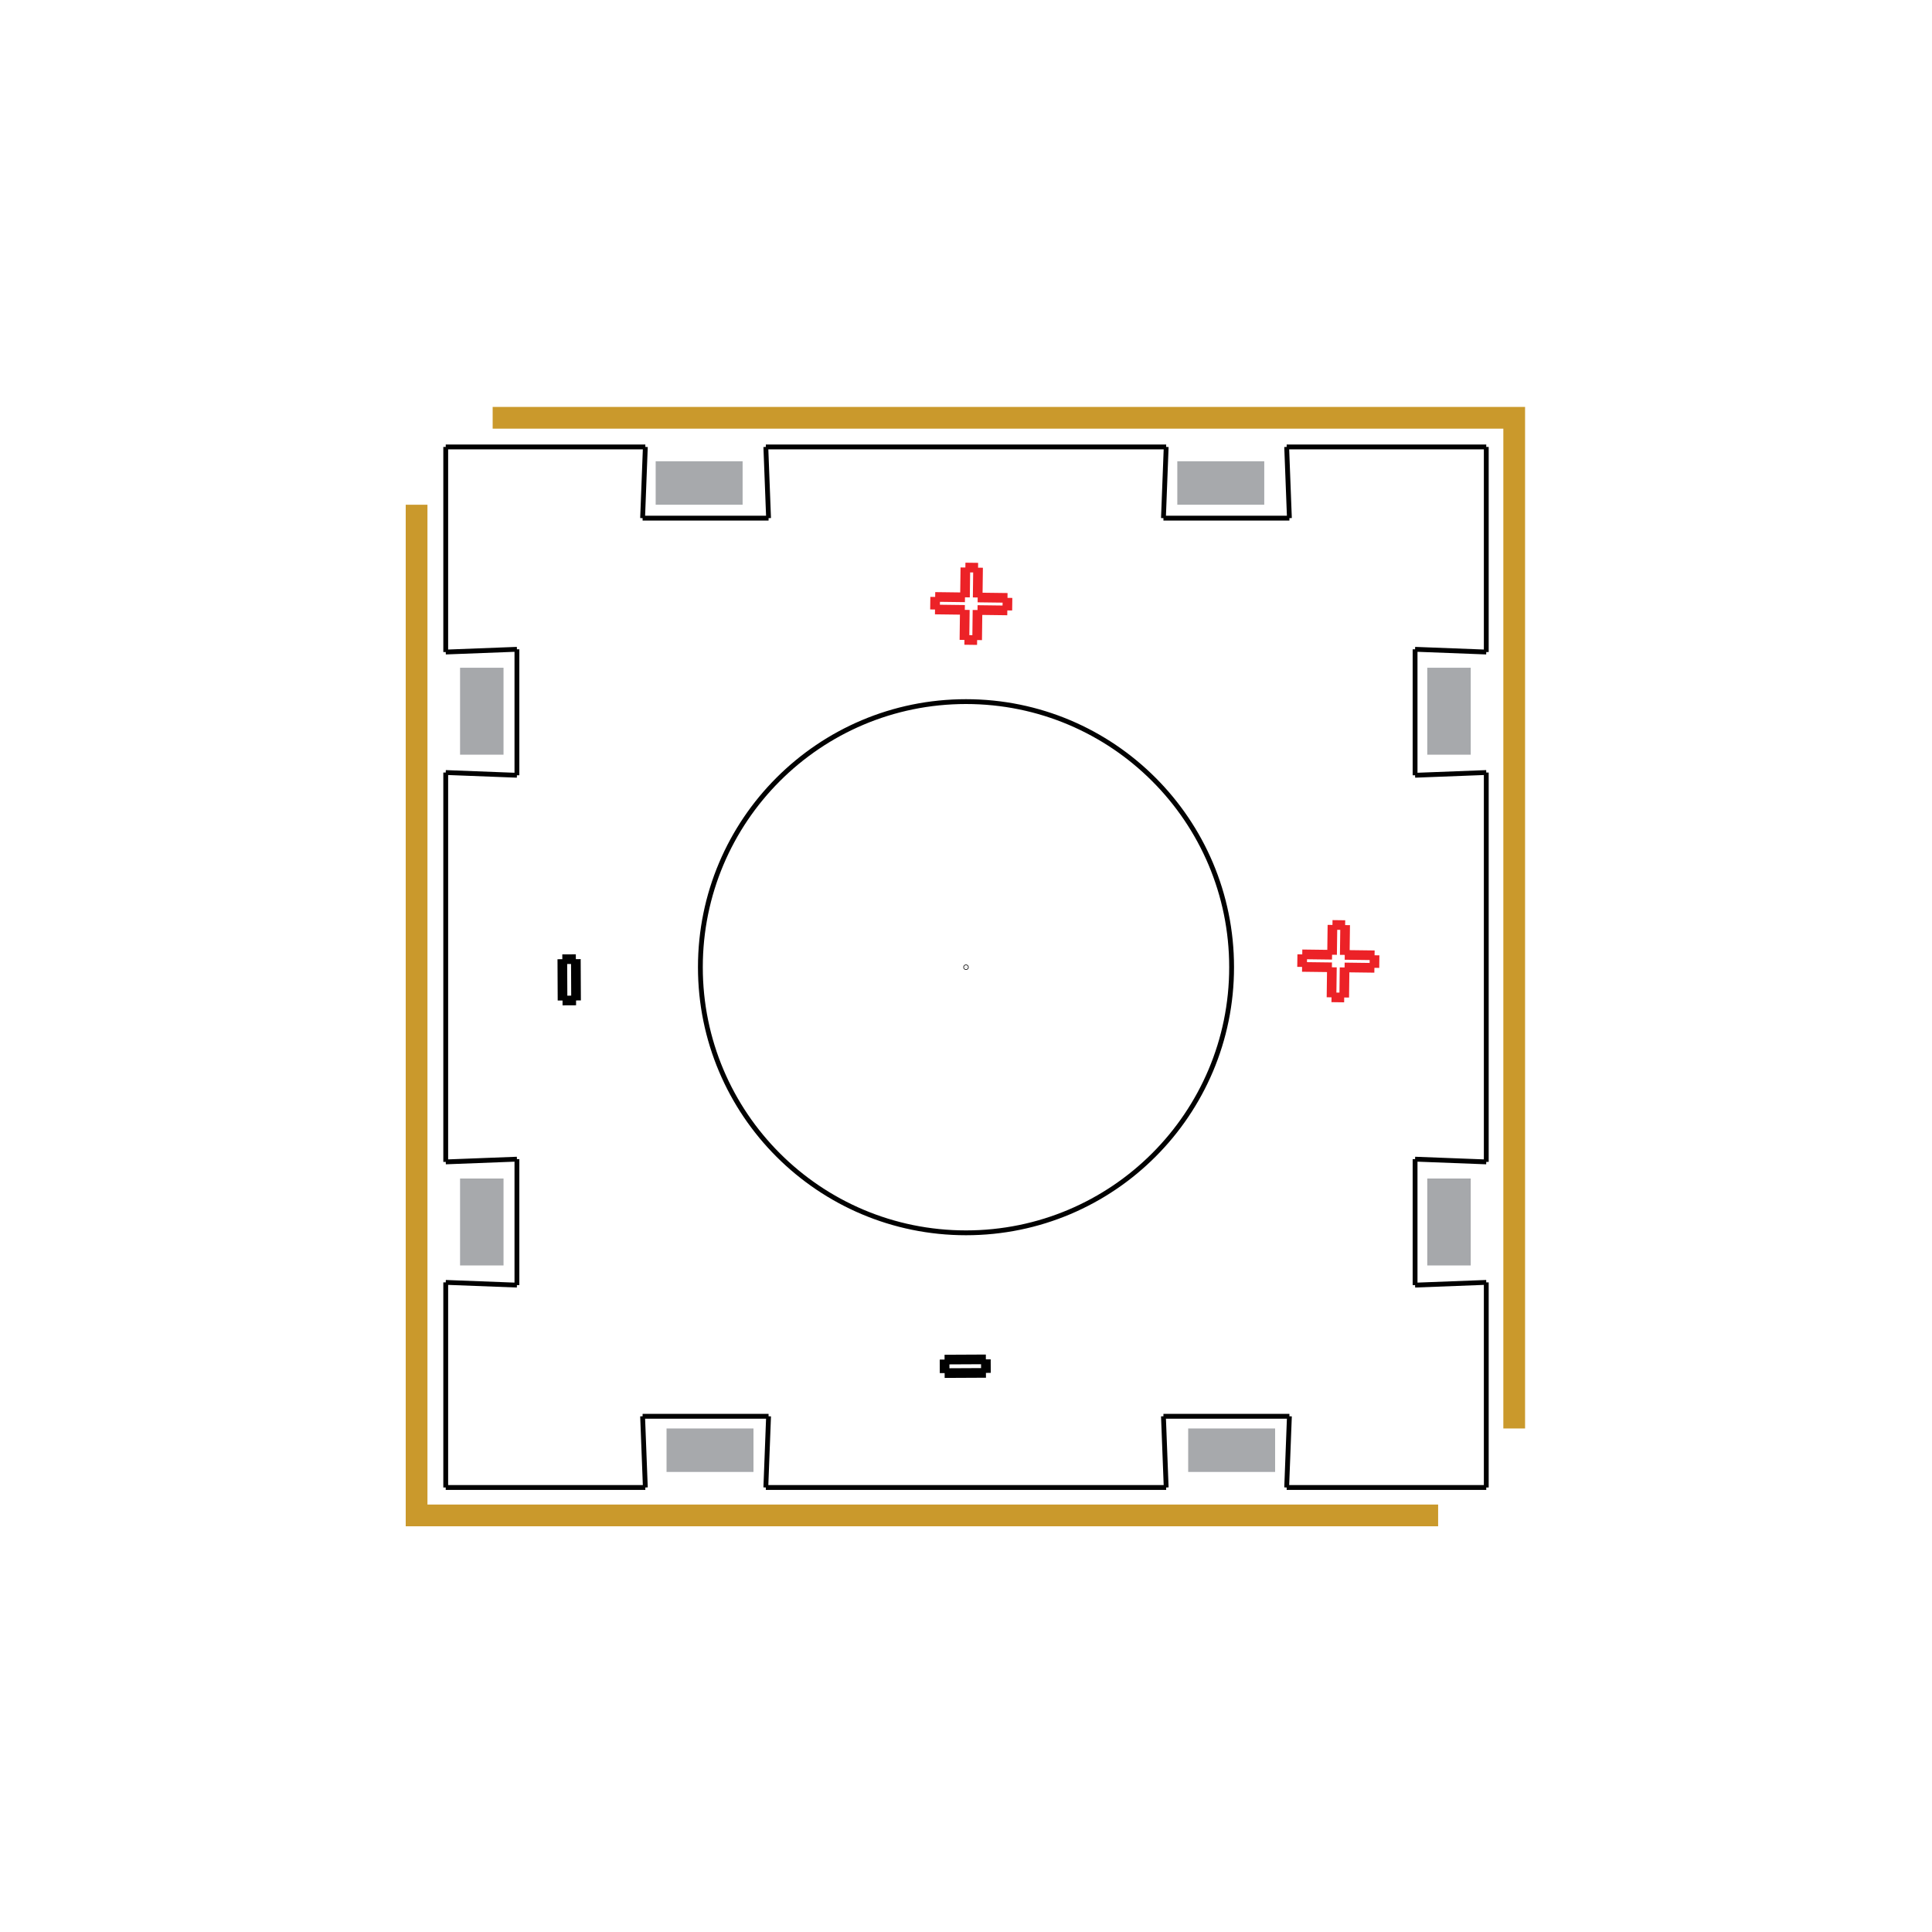
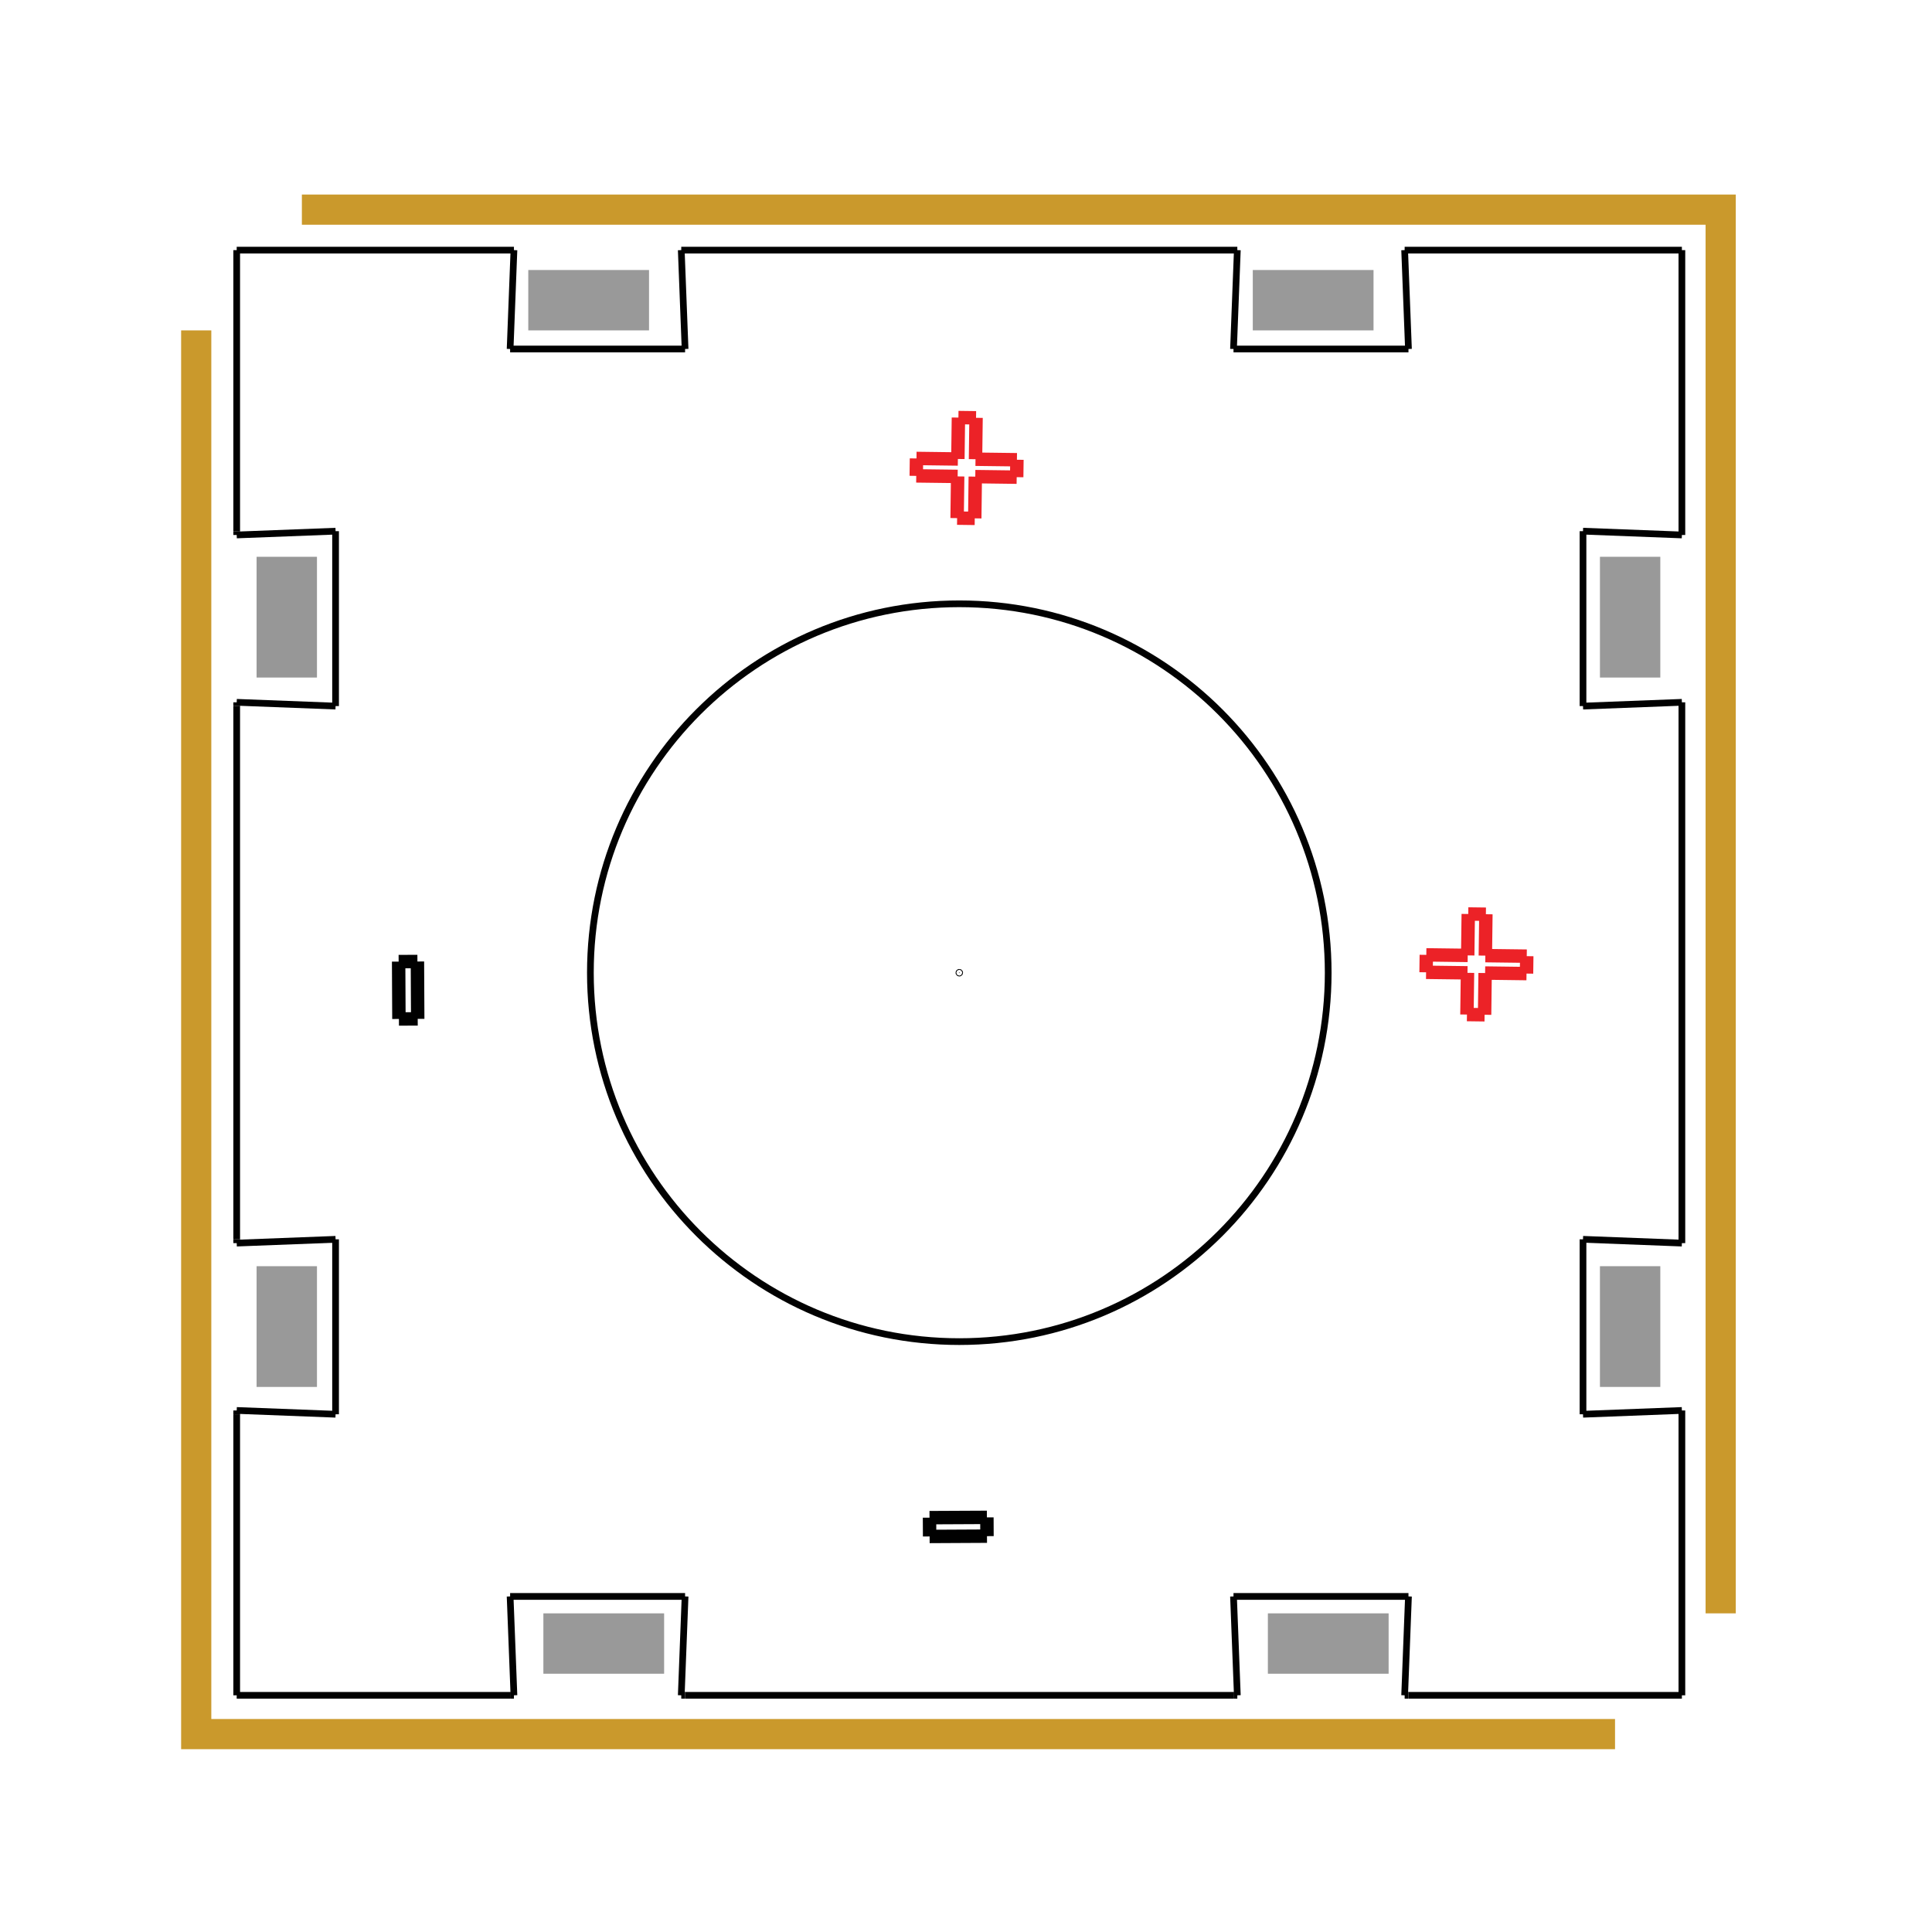
- <svg xmlns="http://www.w3.org/2000/svg" xmlns:xlink="http://www.w3.org/1999/xlink" version="1.1" id="Layer_1" x="0px" y="0px" width="200px" height="200px" viewBox="0 0 200 200" enable-background="new 0 0 200 200" xml:space="preserve">
+ <svg xmlns="http://www.w3.org/2000/svg" version="1.1" id="Layer_1" x="0px" y="0px" width="144px" height="144px" viewBox="0 0 144 144" enable-background="new 0 0 144 144" xml:space="preserve">
+   <path fill="#010101" stroke="#010101" stroke-width="0.5" stroke-linejoin="bevel" stroke-miterlimit="2.613" d="M71.472,72.5  c0,0.016,0.013,0.028,0.028,0.028s0.028-0.013,0.028-0.028s-0.013-0.028-0.028-0.028S71.472,72.484,71.472,72.5z" />
+   <line fill="none" stroke="#010101" stroke-width="0.5" stroke-linejoin="bevel" stroke-miterlimit="2.613" x1="17.642" y1="126.358" x2="17.642" y2="105.41" />
+   <line fill="none" stroke="#010101" stroke-width="0.5" stroke-linejoin="bevel" stroke-miterlimit="2.613" x1="25.012" y1="105.41" x2="25.012" y2="92.371" />
+   <line fill="none" stroke="#010101" stroke-width="0.5" stroke-linejoin="bevel" stroke-miterlimit="2.613" x1="17.642" y1="92.371" x2="17.642" y2="52.629" />
+   <line fill="none" stroke="#010101" stroke-width="0.5" stroke-linejoin="bevel" stroke-miterlimit="2.613" x1="25.012" y1="39.59" x2="25.012" y2="52.629" />
+   <line fill="none" stroke="#010101" stroke-width="0.5" stroke-linejoin="bevel" stroke-miterlimit="2.613" x1="17.642" y1="39.59" x2="17.642" y2="18.642" />
+   <line fill="none" stroke="#010101" stroke-width="0.5" stroke-linejoin="bevel" stroke-miterlimit="2.613" x1="38.021" y1="126.358" x2="17.642" y2="126.358" />
+   <line fill="none" stroke="#010101" stroke-width="0.5" stroke-linejoin="bevel" stroke-miterlimit="2.613" x1="51.062" y1="118.988" x2="38.021" y2="118.988" />
+   <line fill="none" stroke="#010101" stroke-width="0.5" stroke-linejoin="bevel" stroke-miterlimit="2.613" x1="91.938" y1="126.358" x2="51.062" y2="126.358" />
+   <line fill="none" stroke="#010101" stroke-width="0.5" stroke-linejoin="bevel" stroke-miterlimit="2.613" x1="91.938" y1="118.988" x2="104.979" y2="118.988" />
+   <line fill="none" stroke="#010101" stroke-width="0.5" stroke-linejoin="bevel" stroke-miterlimit="2.613" x1="125.358" y1="126.358" x2="104.979" y2="126.358" />
+   <line fill="none" stroke="#010101" stroke-width="0.5" stroke-linejoin="bevel" stroke-miterlimit="2.613" x1="104.979" y1="118.988" x2="104.694" y2="126.358" />
+   <line fill="none" stroke="#010101" stroke-width="0.5" stroke-linejoin="bevel" stroke-miterlimit="2.613" x1="104.694" y1="126.358" x2="104.979" y2="126.358" />
+   <line fill="none" stroke="#010101" stroke-width="0.5" stroke-linejoin="bevel" stroke-miterlimit="2.613" x1="91.938" y1="126.358" x2="92.223" y2="126.358" />
+   <line fill="none" stroke="#010101" stroke-width="0.5" stroke-linejoin="bevel" stroke-miterlimit="2.613" x1="92.223" y1="126.358" x2="91.938" y2="118.988" />
+   <line fill="none" stroke="#010101" stroke-width="0.5" stroke-linejoin="bevel" stroke-miterlimit="2.613" x1="51.062" y1="126.358" x2="50.777" y2="126.358" />
+   <line fill="none" stroke="#010101" stroke-width="0.5" stroke-linejoin="bevel" stroke-miterlimit="2.613" x1="50.777" y1="126.358" x2="51.062" y2="118.988" />
+   <line fill="none" stroke="#010101" stroke-width="0.5" stroke-linejoin="bevel" stroke-miterlimit="2.613" x1="38.021" y1="126.358" x2="38.306" y2="126.358" />
+   <line fill="none" stroke="#010101" stroke-width="0.5" stroke-linejoin="bevel" stroke-miterlimit="2.613" x1="38.306" y1="126.358" x2="38.021" y2="118.988" />
+   <line fill="none" stroke="#010101" stroke-width="0.5" stroke-linejoin="bevel" stroke-miterlimit="2.613" x1="17.642" y1="105.41" x2="17.643" y2="105.127" />
+   <line fill="none" stroke="#010101" stroke-width="0.5" stroke-linejoin="bevel" stroke-miterlimit="2.613" x1="17.642" y1="92.371" x2="17.643" y2="92.654" />
+   <line fill="none" stroke="#010101" stroke-width="0.5" stroke-linejoin="bevel" stroke-miterlimit="2.613" x1="25.012" y1="92.371" x2="17.643" y2="92.654" />
+   <line fill="none" stroke="#010101" stroke-width="0.5" stroke-linejoin="bevel" stroke-miterlimit="2.613" x1="25.012" y1="105.41" x2="17.643" y2="105.127" />
+   <line fill="none" stroke="#010101" stroke-width="0.5" stroke-linejoin="bevel" stroke-miterlimit="2.613" x1="17.642" y1="52.629" x2="17.642" y2="52.346" />
+   <line fill="none" stroke="#010101" stroke-width="0.5" stroke-linejoin="bevel" stroke-miterlimit="2.613" x1="25.012" y1="52.629" x2="17.642" y2="52.346" />
+   <line fill="none" stroke="#010101" stroke-width="0.5" stroke-linejoin="bevel" stroke-miterlimit="2.613" x1="17.642" y1="39.59" x2="17.642" y2="39.873" />
+   <line fill="none" stroke="#010101" stroke-width="0.5" stroke-linejoin="bevel" stroke-miterlimit="2.613" x1="25.012" y1="39.59" x2="17.642" y2="39.873" />
+   <line fill="none" stroke="#010101" stroke-width="0.5" stroke-linejoin="bevel" stroke-miterlimit="2.613" x1="117.988" y1="52.629" x2="125.358" y2="52.346" />
+   <line fill="none" stroke="#010101" stroke-width="0.5" stroke-linejoin="bevel" stroke-miterlimit="2.613" x1="117.988" y1="39.59" x2="117.988" y2="52.629" />
+   <line fill="none" stroke="#010101" stroke-width="0.5" stroke-linejoin="bevel" stroke-miterlimit="2.613" x1="117.988" y1="39.59" x2="125.358" y2="39.873" />
+   <line fill="none" stroke="#010101" stroke-width="0.5" stroke-linejoin="bevel" stroke-miterlimit="2.613" x1="117.988" y1="92.371" x2="125.358" y2="92.654" />
+   <line fill="none" stroke="#010101" stroke-width="0.5" stroke-linejoin="bevel" stroke-miterlimit="2.613" x1="117.988" y1="105.41" x2="117.988" y2="92.371" />
+   <line fill="none" stroke="#010101" stroke-width="0.5" stroke-linejoin="bevel" stroke-miterlimit="2.613" x1="117.988" y1="105.41" x2="125.358" y2="105.127" />
+   <line fill="none" stroke="#010101" stroke-width="0.5" stroke-linejoin="bevel" stroke-miterlimit="2.613" x1="125.358" y1="126.358" x2="125.358" y2="105.127" />
+   <line fill="none" stroke="#010101" stroke-width="0.5" stroke-linejoin="bevel" stroke-miterlimit="2.613" x1="125.358" y1="92.654" x2="125.358" y2="52.346" />
+   <line fill="none" stroke="#010101" stroke-width="0.5" stroke-linejoin="bevel" stroke-miterlimit="2.613" x1="125.358" y1="39.873" x2="125.358" y2="18.642" />
+   <line fill="none" stroke="#010101" stroke-width="0.5" stroke-linejoin="bevel" stroke-miterlimit="2.613" x1="104.979" y1="26.012" x2="104.694" y2="18.642" />
+   <line fill="none" stroke="#010101" stroke-width="0.5" stroke-linejoin="bevel" stroke-miterlimit="2.613" x1="91.938" y1="26.012" x2="104.979" y2="26.012" />
+   <line fill="none" stroke="#010101" stroke-width="0.5" stroke-linejoin="bevel" stroke-miterlimit="2.613" x1="92.223" y1="18.642" x2="91.938" y2="26.012" />
+   <line fill="none" stroke="#010101" stroke-width="0.5" stroke-linejoin="bevel" stroke-miterlimit="2.613" x1="50.777" y1="18.642" x2="51.062" y2="26.012" />
+   <line fill="none" stroke="#010101" stroke-width="0.5" stroke-linejoin="bevel" stroke-miterlimit="2.613" x1="51.062" y1="26.012" x2="38.021" y2="26.012" />
+   <line fill="none" stroke="#010101" stroke-width="0.5" stroke-linejoin="bevel" stroke-miterlimit="2.613" x1="38.306" y1="18.642" x2="38.021" y2="26.012" />
+   <line fill="none" stroke="#010101" stroke-width="0.5" stroke-linejoin="bevel" stroke-miterlimit="2.613" x1="125.358" y1="18.642" x2="104.694" y2="18.642" />
+   <line fill="none" stroke="#010101" stroke-width="0.5" stroke-linejoin="bevel" stroke-miterlimit="2.613" x1="38.306" y1="18.642" x2="17.642" y2="18.642" />
+   <line fill="none" stroke="#010101" stroke-width="0.5" stroke-linejoin="bevel" stroke-miterlimit="2.613" x1="92.223" y1="18.642" x2="50.777" y2="18.642" />
+   <path fill="none" stroke="#010101" stroke-width="0.5" stroke-linejoin="bevel" stroke-miterlimit="2.613" d="M44.004,72.5  c0,15.186,12.311,27.496,27.496,27.496S98.996,87.686,98.996,72.5S86.686,45.004,71.5,45.004S44.004,57.314,44.004,72.5L44.004,72.5  z" />
  <g>
-     <defs>
-       <rect id="SVGID_1_" x="42" y="42.125" width="115.875" height="115.875" />
-     </defs>
-     <clipPath id="SVGID_2_">
-       <use xlink:href="#SVGID_1_" overflow="visible" />
-     </clipPath>
-     <path clip-path="url(#SVGID_2_)" fill="#010101" d="M99.972,100.125c0,0.016,0.013,0.028,0.028,0.028   c0.016,0,0.029-0.013,0.029-0.028s-0.013-0.028-0.029-0.028C99.985,100.097,99.972,100.109,99.972,100.125" />
-     <circle clip-path="url(#SVGID_2_)" fill="none" stroke="#010101" stroke-width="0.5" stroke-linejoin="bevel" stroke-miterlimit="2.613" cx="100" cy="100.125" r="0.029" />
-     <path clip-path="url(#SVGID_2_)" fill="none" stroke="#010101" stroke-width="0.5" stroke-linejoin="bevel" stroke-miterlimit="2.613" d="   M72.503,100.125c0,15.186,12.311,27.496,27.496,27.496c15.186,0,27.497-12.311,27.497-27.496S115.186,72.63,100,72.63   C84.814,72.63,72.503,84.939,72.503,100.125z M120.723,46.267H79.278 M66.806,46.267H46.142 M153.858,46.267h-20.663    M66.806,46.267l-0.284,7.37 M79.562,53.636h-13.04 M79.278,46.267l0.284,7.37 M120.723,46.267l-0.284,7.37 M120.438,53.636h13.04    M133.479,53.636l-0.283-7.37 M153.858,67.498V46.267 M153.858,120.279V79.971 M153.858,153.983v-21.231 M146.488,133.035   l7.37-0.283 M146.488,133.035v-13.039 M146.488,119.996l7.37,0.283 M146.488,67.215l7.37,0.283 M146.488,67.215v13.04    M146.488,80.255l7.37-0.284 M53.512,67.215l-7.37,0.283 M46.142,67.215v0.283 M53.512,80.255l-7.37-0.284 M46.142,80.255v-0.284    M53.512,133.035l-7.369-0.283 M53.512,119.996l-7.369,0.283 M46.142,119.996l0.001,0.283 M46.142,133.035l0.001-0.283    M66.806,153.983l-0.284-7.37 M66.521,153.983h0.284 M79.278,153.983l0.284-7.37 M79.562,153.983h-0.284 M120.723,153.983   l-0.284-7.37 M120.438,153.983h0.284 M133.195,153.983h0.283 M133.479,146.613l-0.283,7.37 M153.858,153.983h-20.38    M120.438,146.613h13.04 M120.438,153.983H79.562 M79.562,146.613h-13.04 M66.521,153.983h-20.38 M46.142,67.215V46.267    M53.512,67.215v13.04 M46.142,119.996V80.255 M53.512,133.035v-13.039 M46.142,153.983v-20.948" />
+     <line fill="#EC2227" stroke="#EC2227" stroke-miterlimit="10" x1="72.653" y1="38.635" x2="72.692" y2="35.525" />
+     <line fill="#EC2227" stroke="#EC2227" stroke-miterlimit="10" x1="72.692" y1="35.525" x2="75.778" y2="35.565" />
+     <line fill="#EC2227" stroke="#EC2227" stroke-miterlimit="10" x1="75.778" y1="35.565" x2="75.795" y2="34.266" />
+     <line fill="#EC2227" stroke="#EC2227" stroke-miterlimit="10" x1="75.795" y1="34.266" x2="72.709" y2="34.227" />
+     <line fill="#EC2227" stroke="#EC2227" stroke-miterlimit="10" x1="72.709" y1="34.227" x2="72.749" y2="31.141" />
+     <line fill="#EC2227" stroke="#EC2227" stroke-miterlimit="10" x1="72.749" y1="31.141" x2="71.435" y2="31.124" />
+     <line fill="#EC2227" stroke="#EC2227" stroke-miterlimit="10" x1="71.435" y1="31.124" x2="71.395" y2="34.21" />
+     <line fill="#EC2227" stroke="#EC2227" stroke-miterlimit="10" x1="71.395" y1="34.21" x2="68.309" y2="34.17" />
+     <line fill="#EC2227" stroke="#EC2227" stroke-miterlimit="10" x1="68.309" y1="34.17" x2="68.292" y2="35.47" />
+     <line fill="#EC2227" stroke="#EC2227" stroke-miterlimit="10" x1="68.292" y1="35.47" x2="71.378" y2="35.509" />
+     <line fill="#EC2227" stroke="#EC2227" stroke-miterlimit="10" x1="71.378" y1="35.509" x2="71.338" y2="38.618" />
+     <line fill="#EC2227" stroke="#EC2227" stroke-miterlimit="10" x1="71.338" y1="38.618" x2="72.653" y2="38.635" />
  </g>
-   <line fill="none" stroke="#EC2227" stroke-miterlimit="10" x1="101.153" y1="66.26" x2="101.192" y2="63.15" />
-   <line fill="none" stroke="#EC2227" stroke-miterlimit="10" x1="101.192" y1="63.15" x2="104.278" y2="63.19" />
-   <line fill="none" stroke="#EC2227" stroke-miterlimit="10" x1="104.278" y1="63.19" x2="104.295" y2="61.891" />
-   <line fill="none" stroke="#EC2227" stroke-miterlimit="10" x1="104.295" y1="61.891" x2="101.209" y2="61.852" />
-   <line fill="none" stroke="#EC2227" stroke-miterlimit="10" x1="101.209" y1="61.852" x2="101.249" y2="58.766" />
-   <line fill="none" stroke="#EC2227" stroke-miterlimit="10" x1="101.249" y1="58.766" x2="99.935" y2="58.749" />
-   <line fill="none" stroke="#EC2227" stroke-miterlimit="10" x1="99.935" y1="58.749" x2="99.895" y2="61.835" />
-   <line fill="none" stroke="#EC2227" stroke-miterlimit="10" x1="99.895" y1="61.835" x2="96.809" y2="61.795" />
-   <line fill="none" stroke="#EC2227" stroke-miterlimit="10" x1="96.809" y1="61.795" x2="96.792" y2="63.095" />
-   <line fill="none" stroke="#EC2227" stroke-miterlimit="10" x1="96.792" y1="63.095" x2="99.878" y2="63.134" />
-   <line fill="none" stroke="#EC2227" stroke-miterlimit="10" x1="99.878" y1="63.134" x2="99.838" y2="66.243" />
-   <line fill="none" stroke="#EC2227" stroke-miterlimit="10" x1="99.838" y1="66.243" x2="101.152" y2="66.26" />
-   <path fill="none" stroke="#010101" stroke-miterlimit="10" d="M59.633,103.566l-0.021-4.276 M58.233,103.573l1.4-0.007   M58.212,99.297l0.021,4.276 M59.612,99.29l-1.4,0.007" />
-   <line fill="none" stroke="#EC2227" stroke-miterlimit="10" x1="139.153" y1="103.26" x2="139.192" y2="100.15" />
-   <line fill="none" stroke="#EC2227" stroke-miterlimit="10" x1="139.192" y1="100.15" x2="142.278" y2="100.19" />
-   <line fill="none" stroke="#EC2227" stroke-miterlimit="10" x1="142.278" y1="100.19" x2="142.295" y2="98.891" />
-   <line fill="none" stroke="#EC2227" stroke-miterlimit="10" x1="142.295" y1="98.891" x2="139.209" y2="98.852" />
-   <line fill="none" stroke="#EC2227" stroke-miterlimit="10" x1="139.209" y1="98.852" x2="139.249" y2="95.766" />
-   <line fill="none" stroke="#EC2227" stroke-miterlimit="10" x1="139.249" y1="95.766" x2="137.936" y2="95.749" />
-   <line fill="none" stroke="#EC2227" stroke-miterlimit="10" x1="137.935" y1="95.749" x2="137.895" y2="98.835" />
-   <line fill="none" stroke="#EC2227" stroke-miterlimit="10" x1="137.895" y1="98.835" x2="134.809" y2="98.795" />
-   <line fill="none" stroke="#EC2227" stroke-linejoin="bevel" stroke-miterlimit="2.613" x1="134.809" y1="98.795" x2="134.791" y2="100.095" />
-   <line fill="none" stroke="#EC2227" stroke-miterlimit="10" x1="134.792" y1="100.095" x2="137.878" y2="100.134" />
-   <line fill="none" stroke="#EC2227" stroke-miterlimit="10" x1="137.878" y1="100.134" x2="137.838" y2="103.243" />
-   <line fill="none" stroke="#EC2227" stroke-miterlimit="10" x1="137.838" y1="103.243" x2="139.152" y2="103.26" />
-   <path fill="none" stroke="#010101" stroke-miterlimit="10" d="M102.057,140.722l-4.275,0.021 M102.064,142.121l-0.008-1.399   M97.788,142.143l4.276-0.021 M97.781,140.742l0.007,1.4" />
-   <rect x="123" y="147.875" fill="#A7A9AC" width="9" height="4.5" />
-   <rect x="69" y="147.875" fill="#A7A9AC" width="9" height="4.5" />
-   <rect x="47.625" y="122" fill="#A7A9AC" width="4.5" height="9" />
-   <rect x="47.625" y="69.125" fill="#A6A8AB" width="4.5" height="9" />
-   <rect x="67.875" y="47.75" fill="#A7A9AC" width="9" height="4.5" />
-   <rect x="121.875" y="47.75" fill="#A7A9AC" width="9" height="4.5" />
-   <rect x="147.75" y="69.125" fill="#A7A9AC" width="4.5" height="9" />
-   <rect x="147.75" y="122" fill="#A6A8AB" width="4.5" height="9" />
-   <polygon fill="#CA992C" points="42,52.25 42,158 148.875,158 148.875,155.75 44.25,155.75 44.25,52.25 " />
-   <polygon fill="#CA992C" points="155.625,147.875 155.625,44.375 51,44.375 51,42.125 157.875,42.125 157.875,147.875 " />
+   <g>
+     <line fill="none" stroke="#010101" stroke-miterlimit="10" x1="31.112" y1="71.665" x2="29.712" y2="71.672" />
+     <line fill="none" stroke="#010101" stroke-miterlimit="10" x1="29.712" y1="71.672" x2="29.733" y2="75.948" />
+     <line fill="none" stroke="#010101" stroke-miterlimit="10" x1="29.733" y1="75.948" x2="31.134" y2="75.941" />
+     <line fill="none" stroke="#010101" stroke-miterlimit="10" x1="31.134" y1="75.941" x2="31.112" y2="71.665" />
+   </g>
+   <g>
+     <line fill="#EC2227" stroke="#EC2227" stroke-miterlimit="10" x1="110.653" y1="75.635" x2="110.692" y2="72.525" />
+     <line fill="#EC2227" stroke="#EC2227" stroke-miterlimit="10" x1="110.692" y1="72.525" x2="113.778" y2="72.565" />
+     <line fill="#EC2227" stroke="#EC2227" stroke-miterlimit="10" x1="113.778" y1="72.565" x2="113.795" y2="71.266" />
+     <line fill="#EC2227" stroke="#EC2227" stroke-miterlimit="10" x1="113.795" y1="71.266" x2="110.709" y2="71.227" />
+     <line fill="#EC2227" stroke="#EC2227" stroke-miterlimit="10" x1="110.709" y1="71.227" x2="110.749" y2="68.141" />
+     <line fill="#EC2227" stroke="#EC2227" stroke-miterlimit="10" x1="110.749" y1="68.141" x2="109.435" y2="68.124" />
+     <line fill="#EC2227" stroke="#EC2227" stroke-miterlimit="10" x1="109.435" y1="68.124" x2="109.395" y2="71.21" />
+     <line fill="#EC2227" stroke="#EC2227" stroke-miterlimit="10" x1="109.395" y1="71.21" x2="106.309" y2="71.17" />
+     <line fill="#EC2227" stroke="#EC2227" stroke-linejoin="bevel" stroke-miterlimit="2.613" x1="106.309" y1="71.17" x2="106.292" y2="72.47" />
+     <line fill="#EC2227" stroke="#EC2227" stroke-miterlimit="10" x1="106.292" y1="72.47" x2="109.378" y2="72.509" />
+     <line fill="#EC2227" stroke="#EC2227" stroke-miterlimit="10" x1="109.378" y1="72.509" x2="109.338" y2="75.618" />
+     <line fill="#EC2227" stroke="#EC2227" stroke-miterlimit="10" x1="109.338" y1="75.618" x2="110.653" y2="75.635" />
+   </g>
+   <g>
+     <line fill="none" stroke="#010101" stroke-miterlimit="10" x1="69.281" y1="113.117" x2="69.288" y2="114.518" />
+     <line fill="none" stroke="#010101" stroke-miterlimit="10" x1="69.288" y1="114.518" x2="73.564" y2="114.496" />
+     <line fill="none" stroke="#010101" stroke-miterlimit="10" x1="73.564" y1="114.496" x2="73.558" y2="113.096" />
+     <line fill="none" stroke="#010101" stroke-miterlimit="10" x1="73.558" y1="113.096" x2="69.281" y2="113.117" />
+   </g>
+   <rect x="94.5" y="120.25" fill="#999999" width="9" height="4.5" />
+   <rect x="40.5" y="120.25" fill="#999999" width="9" height="4.5" />
+   <rect x="19.125" y="94.375" fill="#999999" width="4.5" height="9" />
+   <rect x="19.125" y="41.5" fill="#979797" width="4.5" height="9" />
+   <rect x="39.375" y="20.125" fill="#999999" width="9" height="4.5" />
+   <rect x="93.375" y="20.125" fill="#999999" width="9" height="4.5" />
+   <rect x="119.25" y="41.5" fill="#999999" width="4.5" height="9" />
+   <rect x="119.25" y="94.375" fill="#979797" width="4.5" height="9" />
+   <polygon fill="#CA992C" points="15.75,24.625 15.75,128.125 120.375,128.125 120.375,130.375 13.5,130.375 13.5,24.625 " />
+   <polygon fill="#CA992C" points="127.125,120.25 127.125,16.75 22.5,16.75 22.5,14.5 129.375,14.5 129.375,120.25 " />
</svg>
